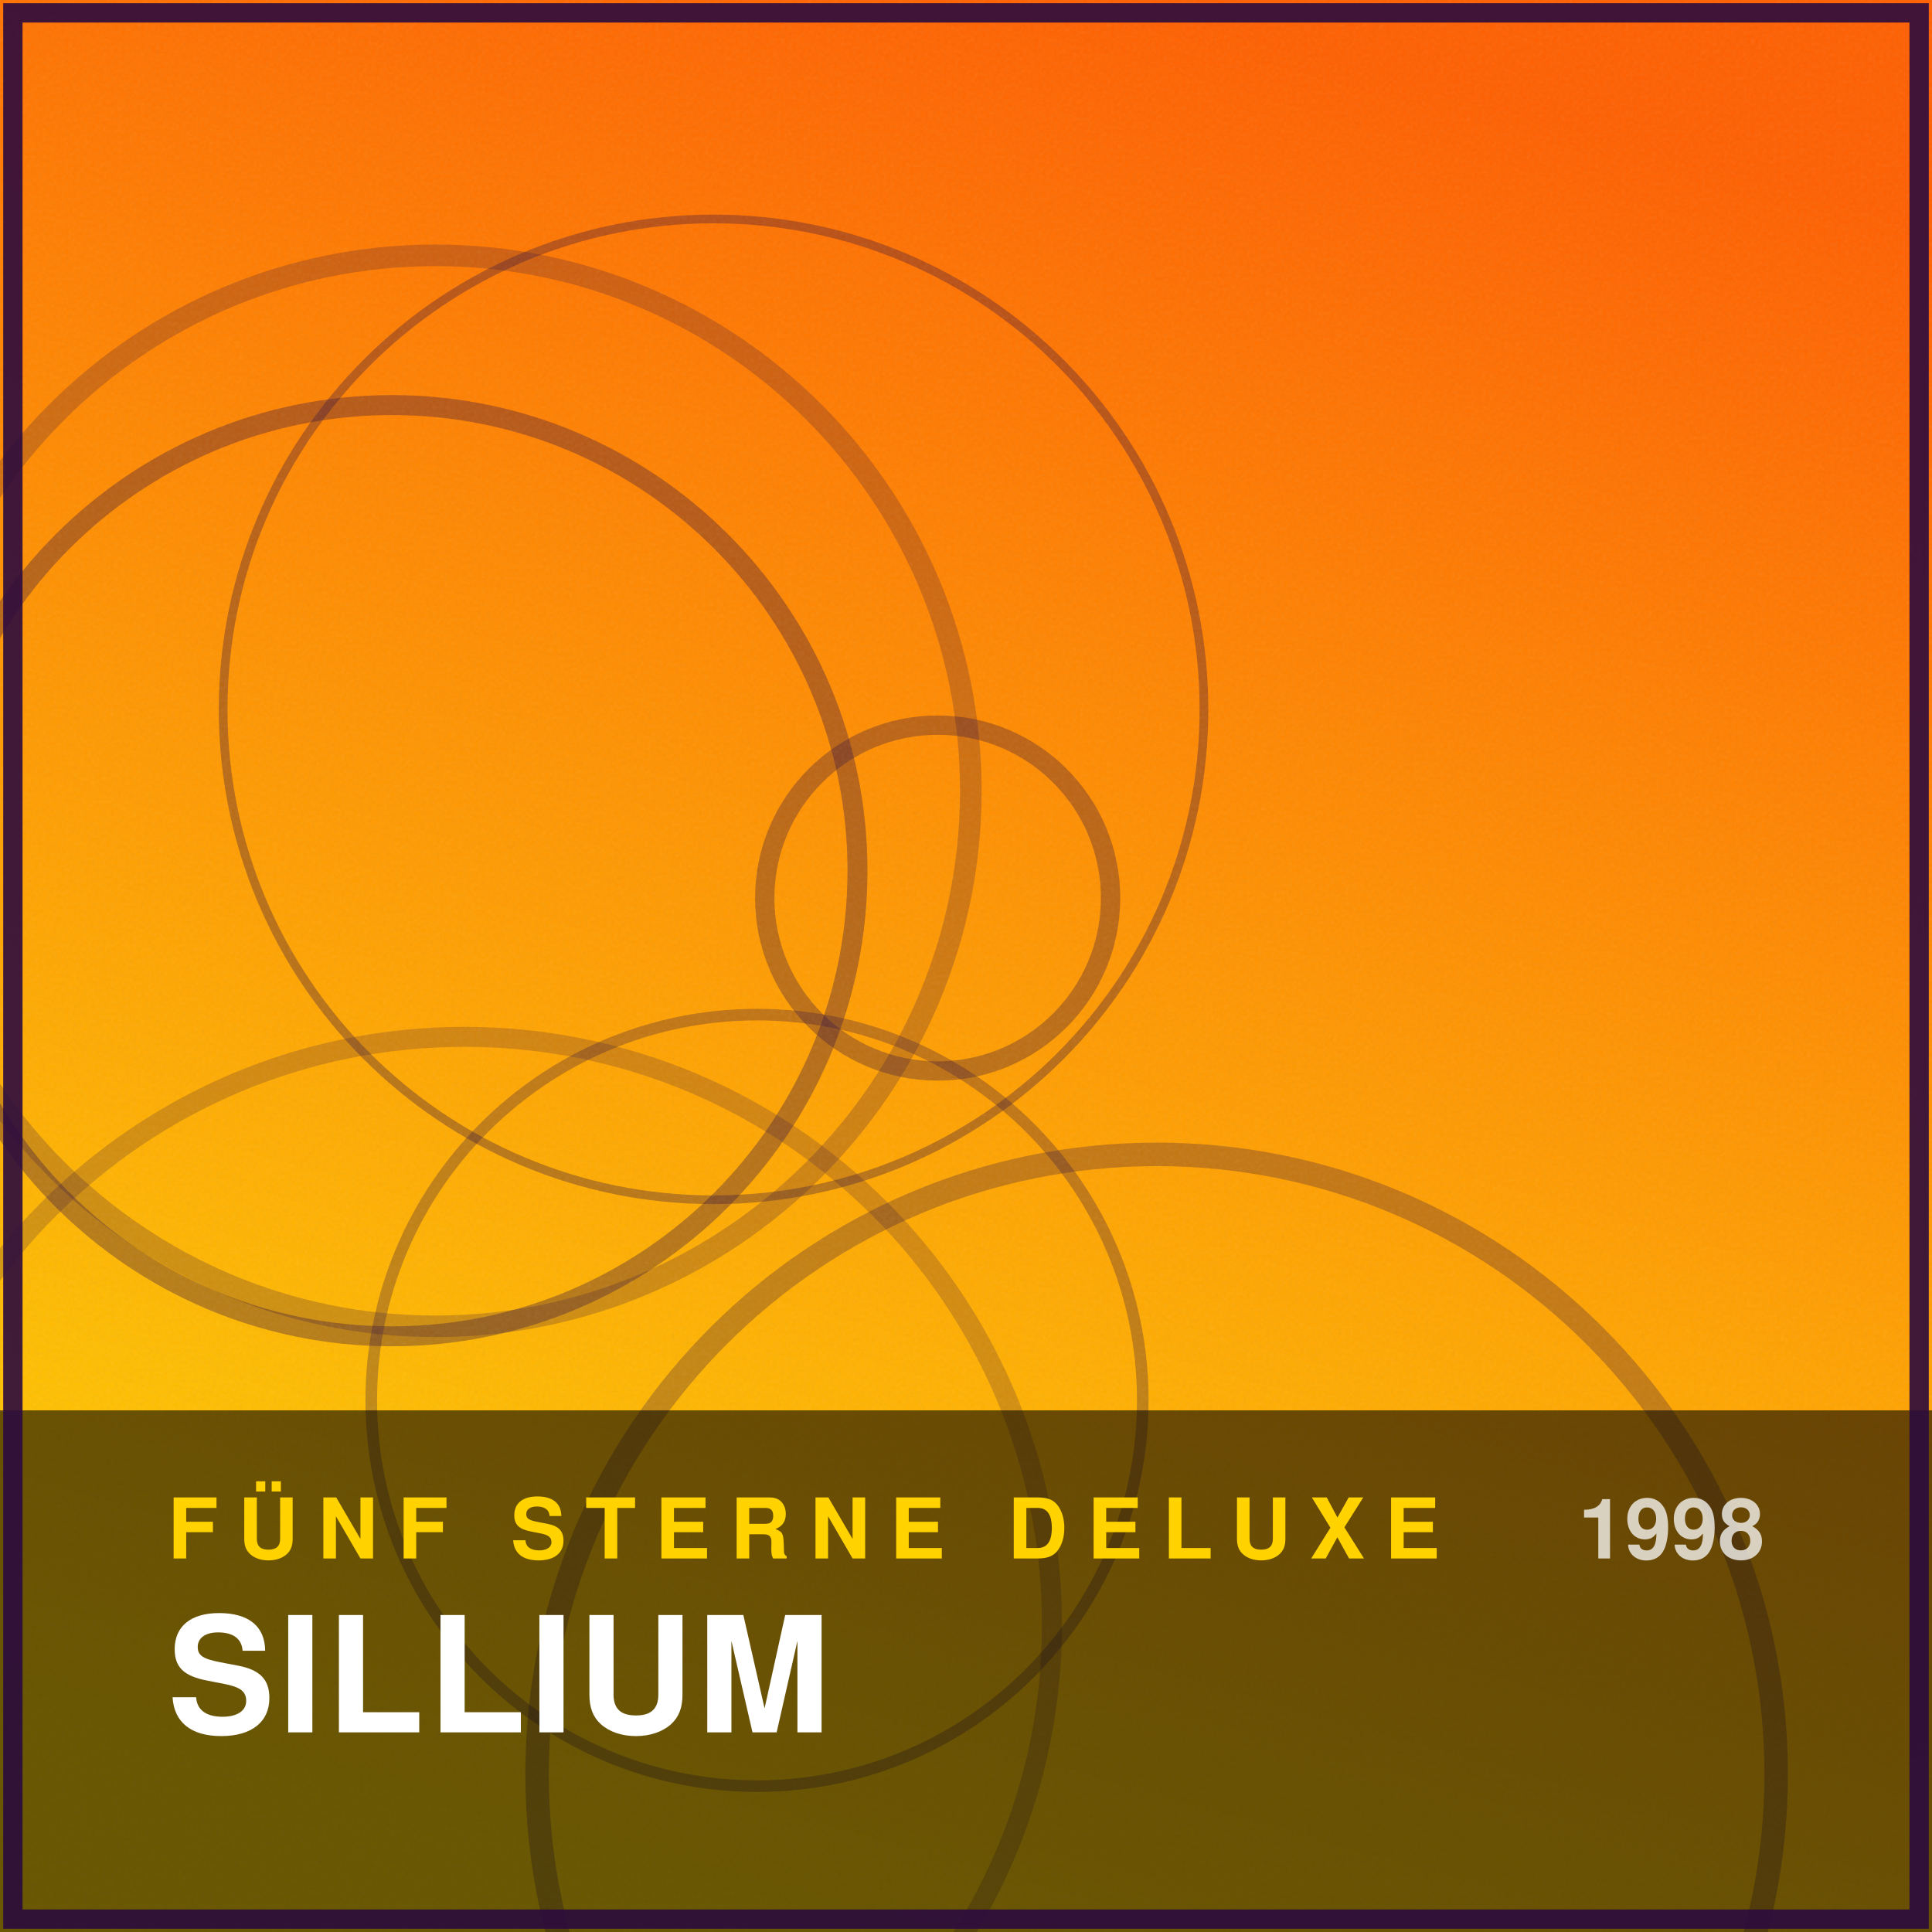
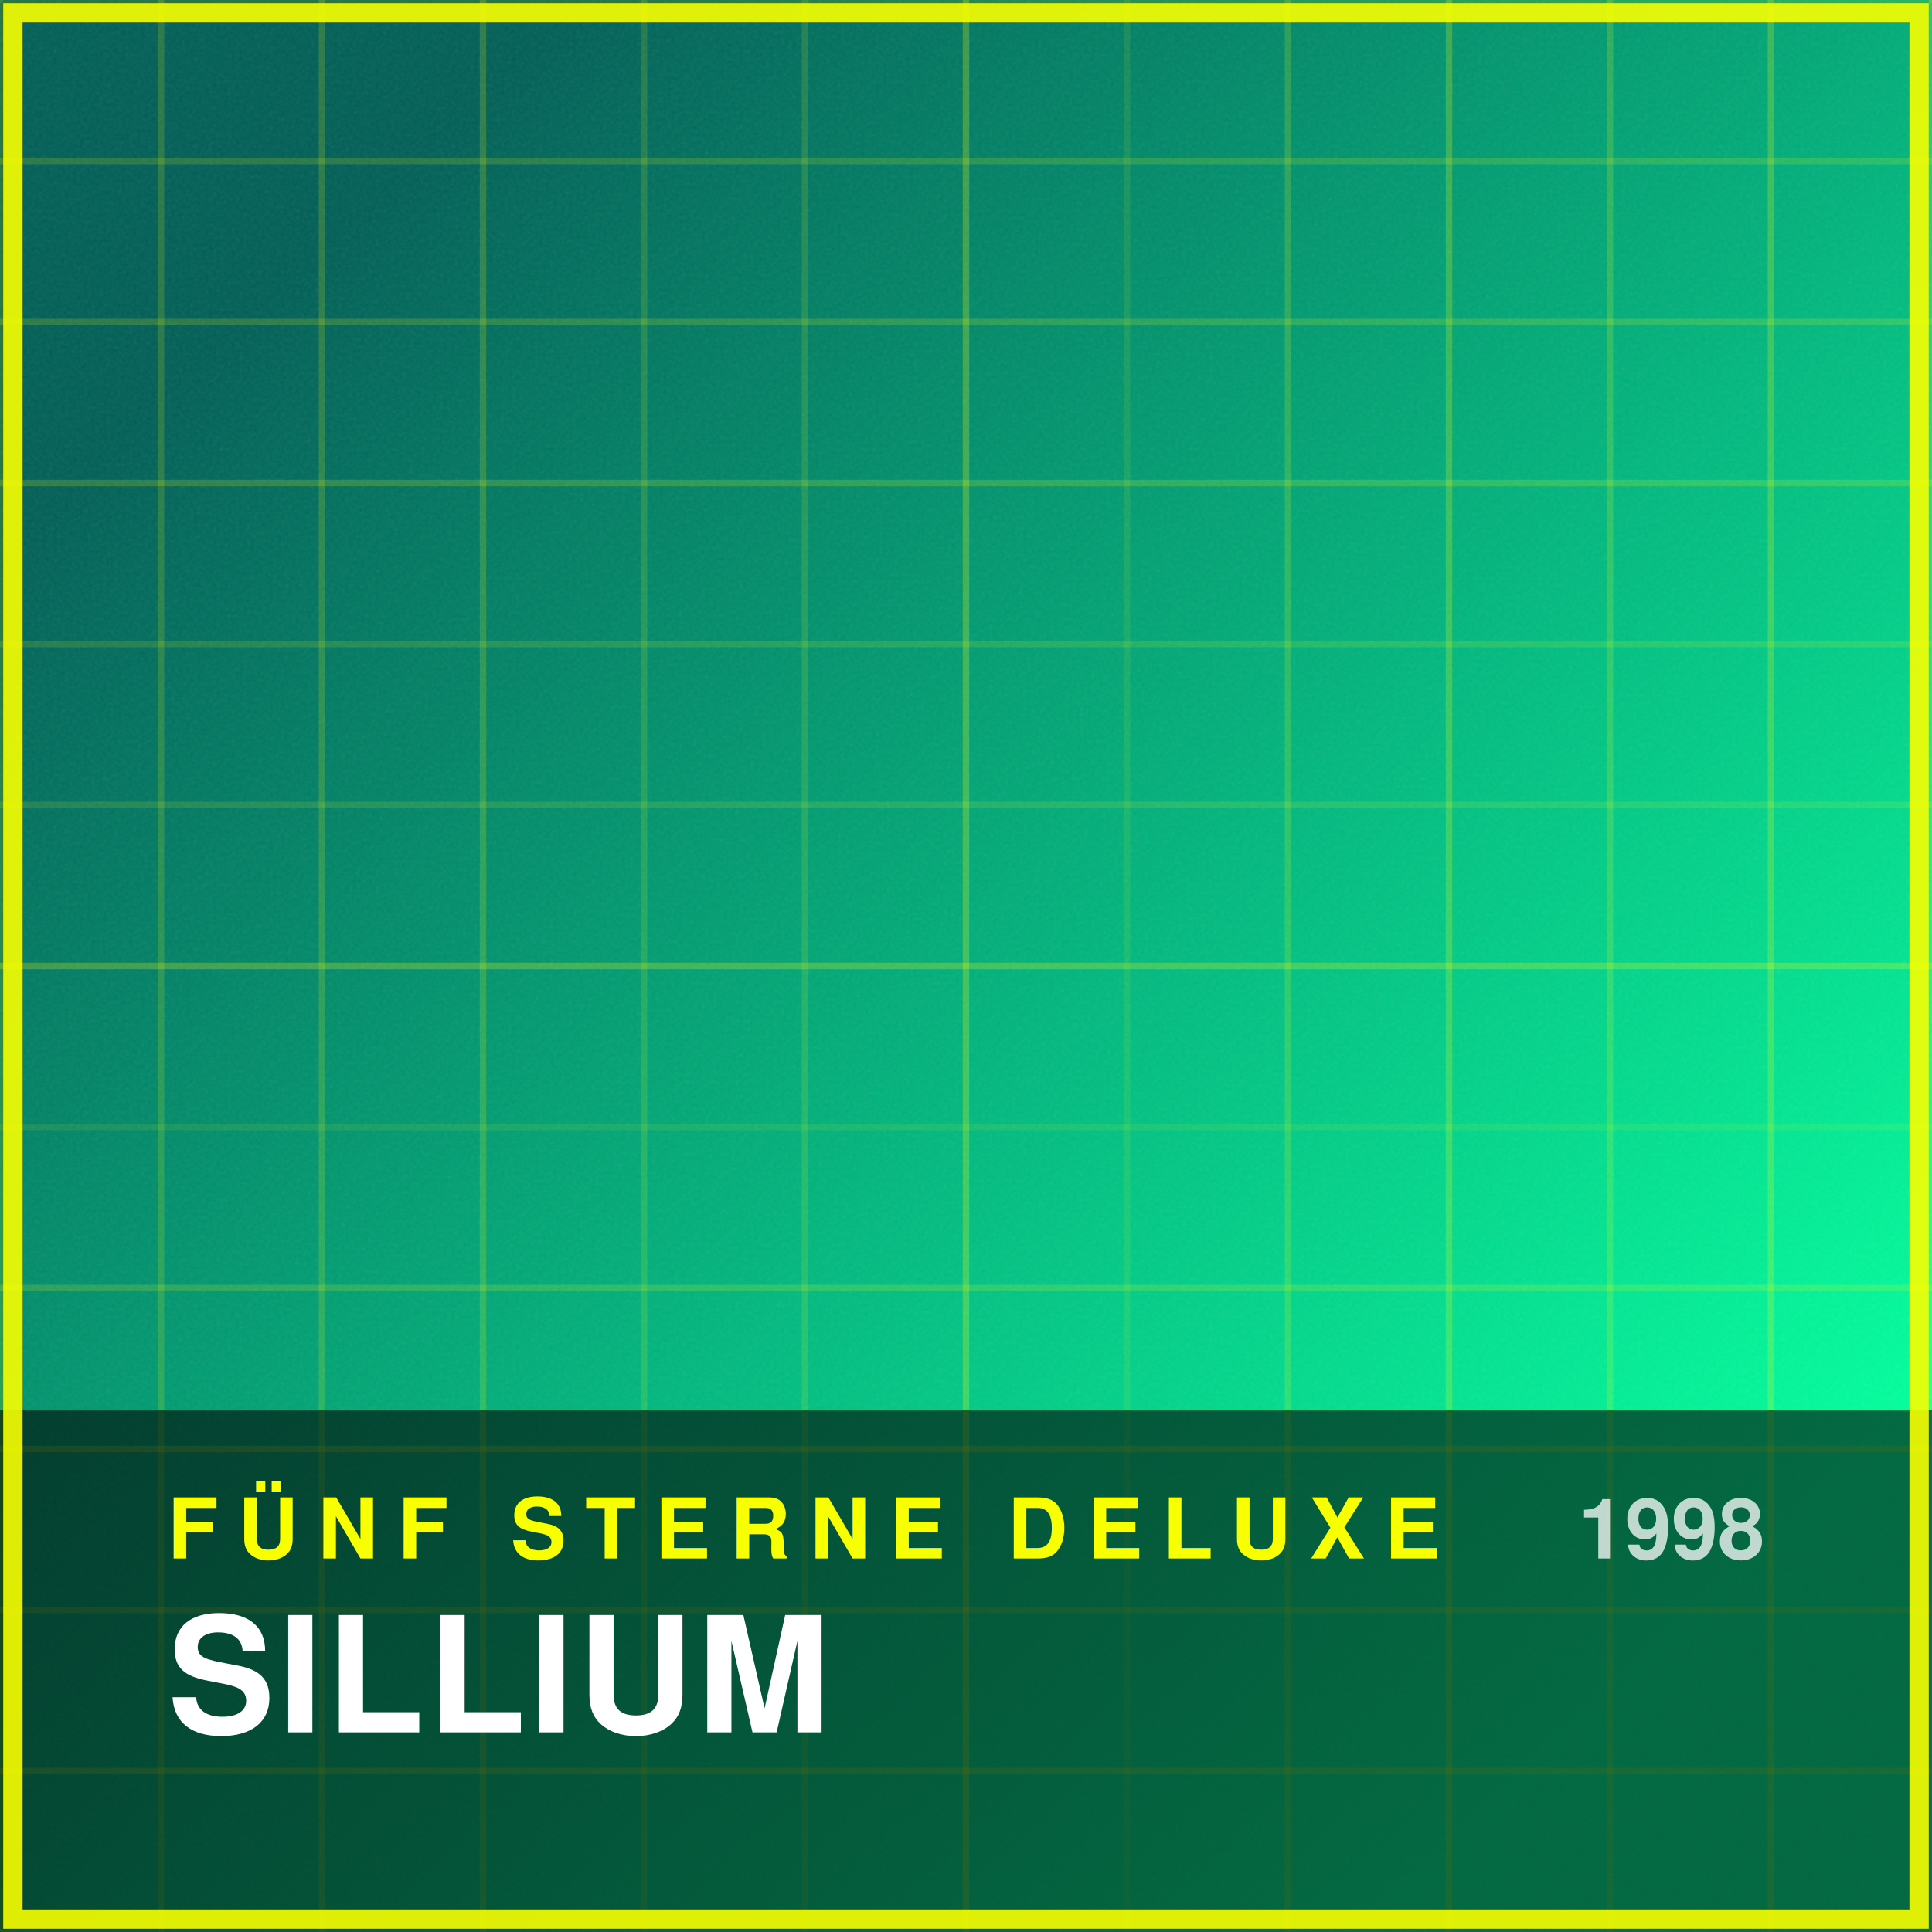
- <svg xmlns="http://www.w3.org/2000/svg" viewBox="0 0 600 600" width="600" height="600" role="img" aria-label="Sillium von Fünf Sterne deluxe">
+ <svg xmlns="http://www.w3.org/2000/svg" viewBox="0 0 600 600" width="600" height="600" role="img" aria-label="Sillium von Fünf Sterne Deluxe">
  <defs>
-     <linearGradient id="bg" gradientTransform="rotate(285 0.5 0.5)">
-       <stop offset="0%" stop-color="#ffd200" />
-       <stop offset="100%" stop-color="#ff5f00" />
+     <linearGradient id="bg" gradientTransform="rotate(228 0.5 0.5)">
+       <stop offset="0%" stop-color="#00ff9d" />
+       <stop offset="100%" stop-color="#005f56" />
    </linearGradient>
    <filter id="grain">
      <feTurbulence type="fractalNoise" baseFrequency="0.85" numOctaves="3" />
      <feColorMatrix type="saturate" values="0" />
    </filter>
    <clipPath id="clip">
      <rect width="600" height="600" />
    </clipPath>
  </defs>
  <g clip-path="url(#clip)">
    <rect width="600" height="600" fill="url(#bg)" />
-     <circle cx="135.2" cy="245.6" r="166.3" fill="none" stroke="#2b0a3d" stroke-width="6.7" opacity="0.23" />
-     <circle cx="121.7" cy="270.4" r="144.6" fill="none" stroke="#2b0a3d" stroke-width="6.2" opacity="0.34" />
-     <circle cx="359.2" cy="550.9" r="192.4" fill="none" stroke="#2b0a3d" stroke-width="7.3" opacity="0.28" />
-     <circle cx="144.2" cy="504.5" r="182.5" fill="none" stroke="#2b0a3d" stroke-width="6.2" opacity="0.21" />
-     <circle cx="235.1" cy="434.9" r="119.8" fill="none" stroke="#2b0a3d" stroke-width="3.6" opacity="0.29" />
-     <circle cx="221.6" cy="220.3" r="152.3" fill="none" stroke="#2b0a3d" stroke-width="2.7" opacity="0.33" />
-     <circle cx="291.2" cy="278.9" r="53.7" fill="none" stroke="#2b0a3d" stroke-width="6.0" opacity="0.32" />
+     <line x1="0.0" y1="0" x2="0.0" y2="600" stroke="#f7ff00" stroke-width="2" opacity="0.12" />
+     <line x1="0" y1="0.0" x2="600" y2="0.0" stroke="#f7ff00" stroke-width="2" opacity="0.12" />
+     <line x1="50.0" y1="0" x2="50.0" y2="600" stroke="#f7ff00" stroke-width="2" opacity="0.16" />
+     <line x1="0" y1="50.0" x2="600" y2="50.0" stroke="#f7ff00" stroke-width="2" opacity="0.16" />
+     <line x1="100.0" y1="0" x2="100.0" y2="600" stroke="#f7ff00" stroke-width="2" opacity="0.17" />
+     <line x1="0" y1="100.0" x2="600" y2="100.0" stroke="#f7ff00" stroke-width="2" opacity="0.17" />
+     <line x1="150.0" y1="0" x2="150.0" y2="600" stroke="#f7ff00" stroke-width="2" opacity="0.18" />
+     <line x1="0" y1="150.0" x2="600" y2="150.0" stroke="#f7ff00" stroke-width="2" opacity="0.18" />
+     <line x1="200.0" y1="0" x2="200.0" y2="600" stroke="#f7ff00" stroke-width="2" opacity="0.14" />
+     <line x1="0" y1="200.0" x2="600" y2="200.0" stroke="#f7ff00" stroke-width="2" opacity="0.14" />
+     <line x1="250.0" y1="0" x2="250.0" y2="600" stroke="#f7ff00" stroke-width="2" opacity="0.13" />
+     <line x1="0" y1="250.0" x2="600" y2="250.0" stroke="#f7ff00" stroke-width="2" opacity="0.13" />
+     <line x1="300.0" y1="0" x2="300.0" y2="600" stroke="#f7ff00" stroke-width="2" opacity="0.25" />
+     <line x1="0" y1="300.0" x2="600" y2="300.0" stroke="#f7ff00" stroke-width="2" opacity="0.25" />
+     <line x1="350.0" y1="0" x2="350.0" y2="600" stroke="#f7ff00" stroke-width="2" opacity="0.09" />
+     <line x1="0" y1="350.0" x2="600" y2="350.0" stroke="#f7ff00" stroke-width="2" opacity="0.09" />
+     <line x1="400.0" y1="0" x2="400.0" y2="600" stroke="#f7ff00" stroke-width="2" opacity="0.17" />
+     <line x1="0" y1="400.0" x2="600" y2="400.0" stroke="#f7ff00" stroke-width="2" opacity="0.17" />
+     <line x1="450.0" y1="0" x2="450.0" y2="600" stroke="#f7ff00" stroke-width="2" opacity="0.23" />
+     <line x1="0" y1="450.0" x2="600" y2="450.0" stroke="#f7ff00" stroke-width="2" opacity="0.23" />
+     <line x1="500.0" y1="0" x2="500.0" y2="600" stroke="#f7ff00" stroke-width="2" opacity="0.18" />
+     <line x1="0" y1="500.0" x2="600" y2="500.0" stroke="#f7ff00" stroke-width="2" opacity="0.18" />
+     <line x1="550.0" y1="0" x2="550.0" y2="600" stroke="#f7ff00" stroke-width="2" opacity="0.23" />
+     <line x1="0" y1="550.0" x2="600" y2="550.0" stroke="#f7ff00" stroke-width="2" opacity="0.23" />
+     <line x1="600.0" y1="0" x2="600.0" y2="600" stroke="#f7ff00" stroke-width="2" opacity="0.24" />
+     <line x1="0" y1="600.0" x2="600" y2="600.0" stroke="#f7ff00" stroke-width="2" opacity="0.24" />
    <rect width="600" height="600" filter="url(#grain)" opacity="0.10" />
    <rect x="0" y="438" width="600" height="162" fill="#000" opacity="0.58" />
-     <text x="52" y="484" font-family="Helvetica, Arial, sans-serif" font-size="26" font-weight="700" letter-spacing="6" fill="#ffd200">FÜNF STERNE DELUXE</text>
+     <text x="52" y="484" font-family="Helvetica, Arial, sans-serif" font-size="26" font-weight="700" letter-spacing="6" fill="#f7ff00">FÜNF STERNE DELUXE</text>
    <text x="52" y="538" font-family="Helvetica, Arial, sans-serif" font-size="50" font-weight="800" letter-spacing="1" fill="#ffffff">
      <tspan x="52" dy="0">SILLIUM</tspan>
    </text>
    <text x="548" y="484" text-anchor="end" font-family="Helvetica, Arial, sans-serif" font-size="26" font-weight="700" fill="#ffffff" opacity="0.75">1998</text>
  </g>
-   <rect x="4" y="4" width="592" height="592" fill="none" stroke="#2b0a3d" stroke-width="6" opacity="0.9" />
+   <rect x="4" y="4" width="592" height="592" fill="none" stroke="#f7ff00" stroke-width="6" opacity="0.9" />
</svg>
